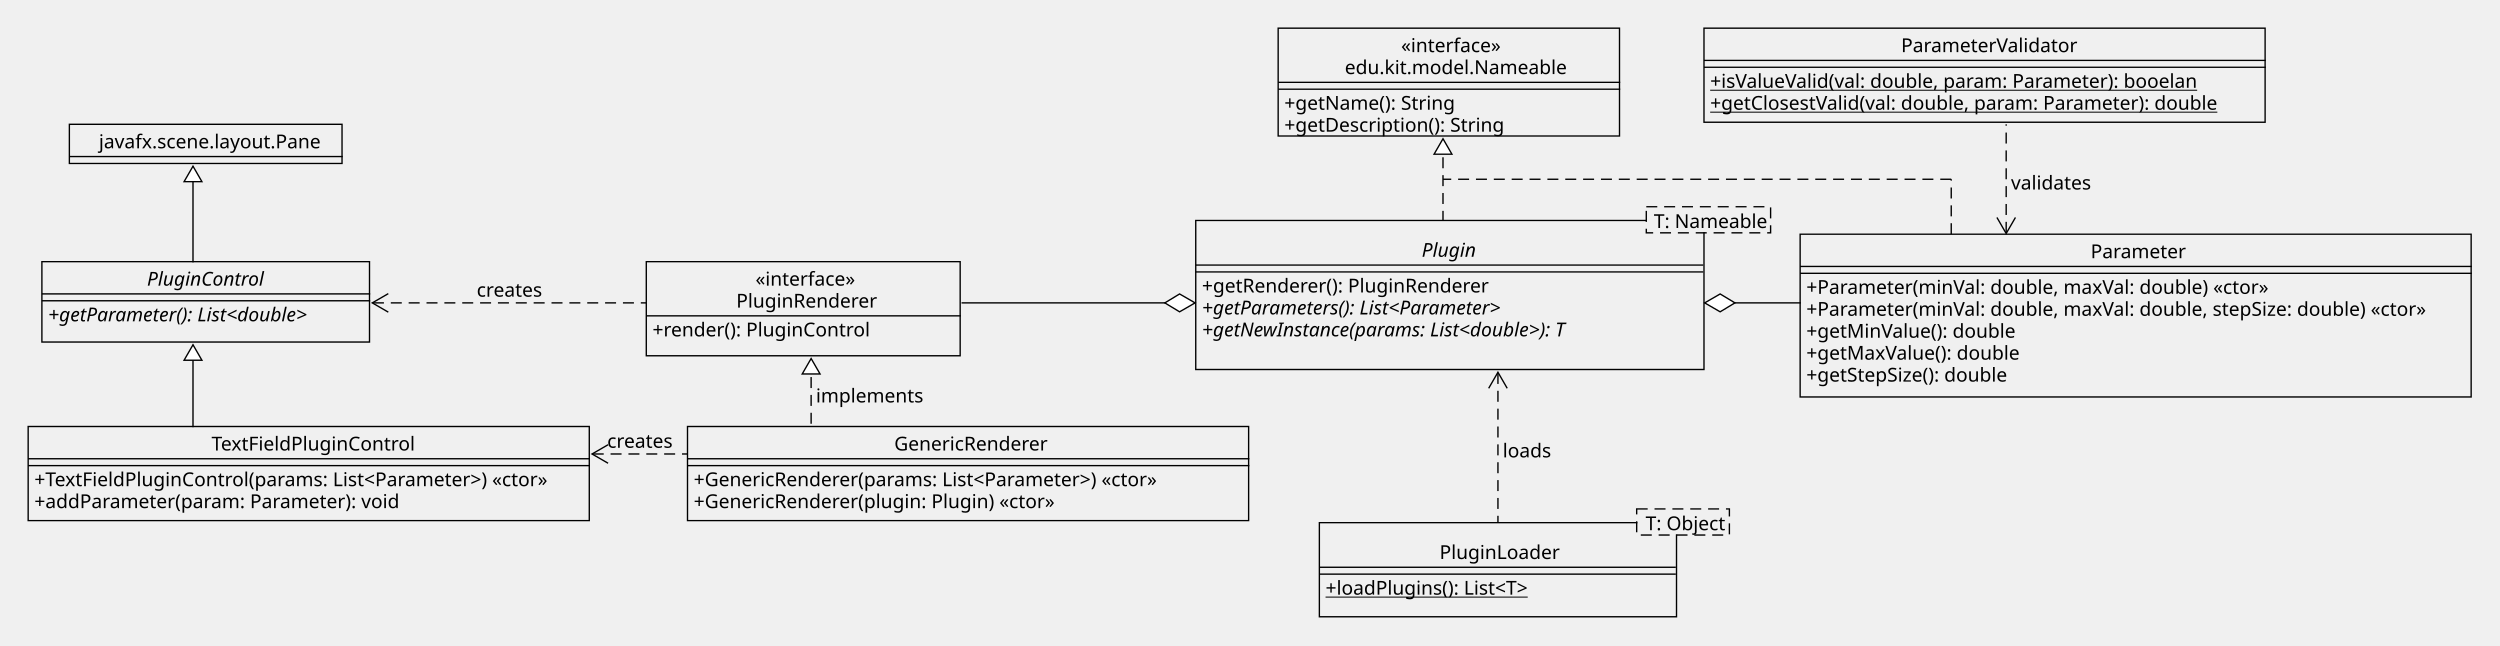
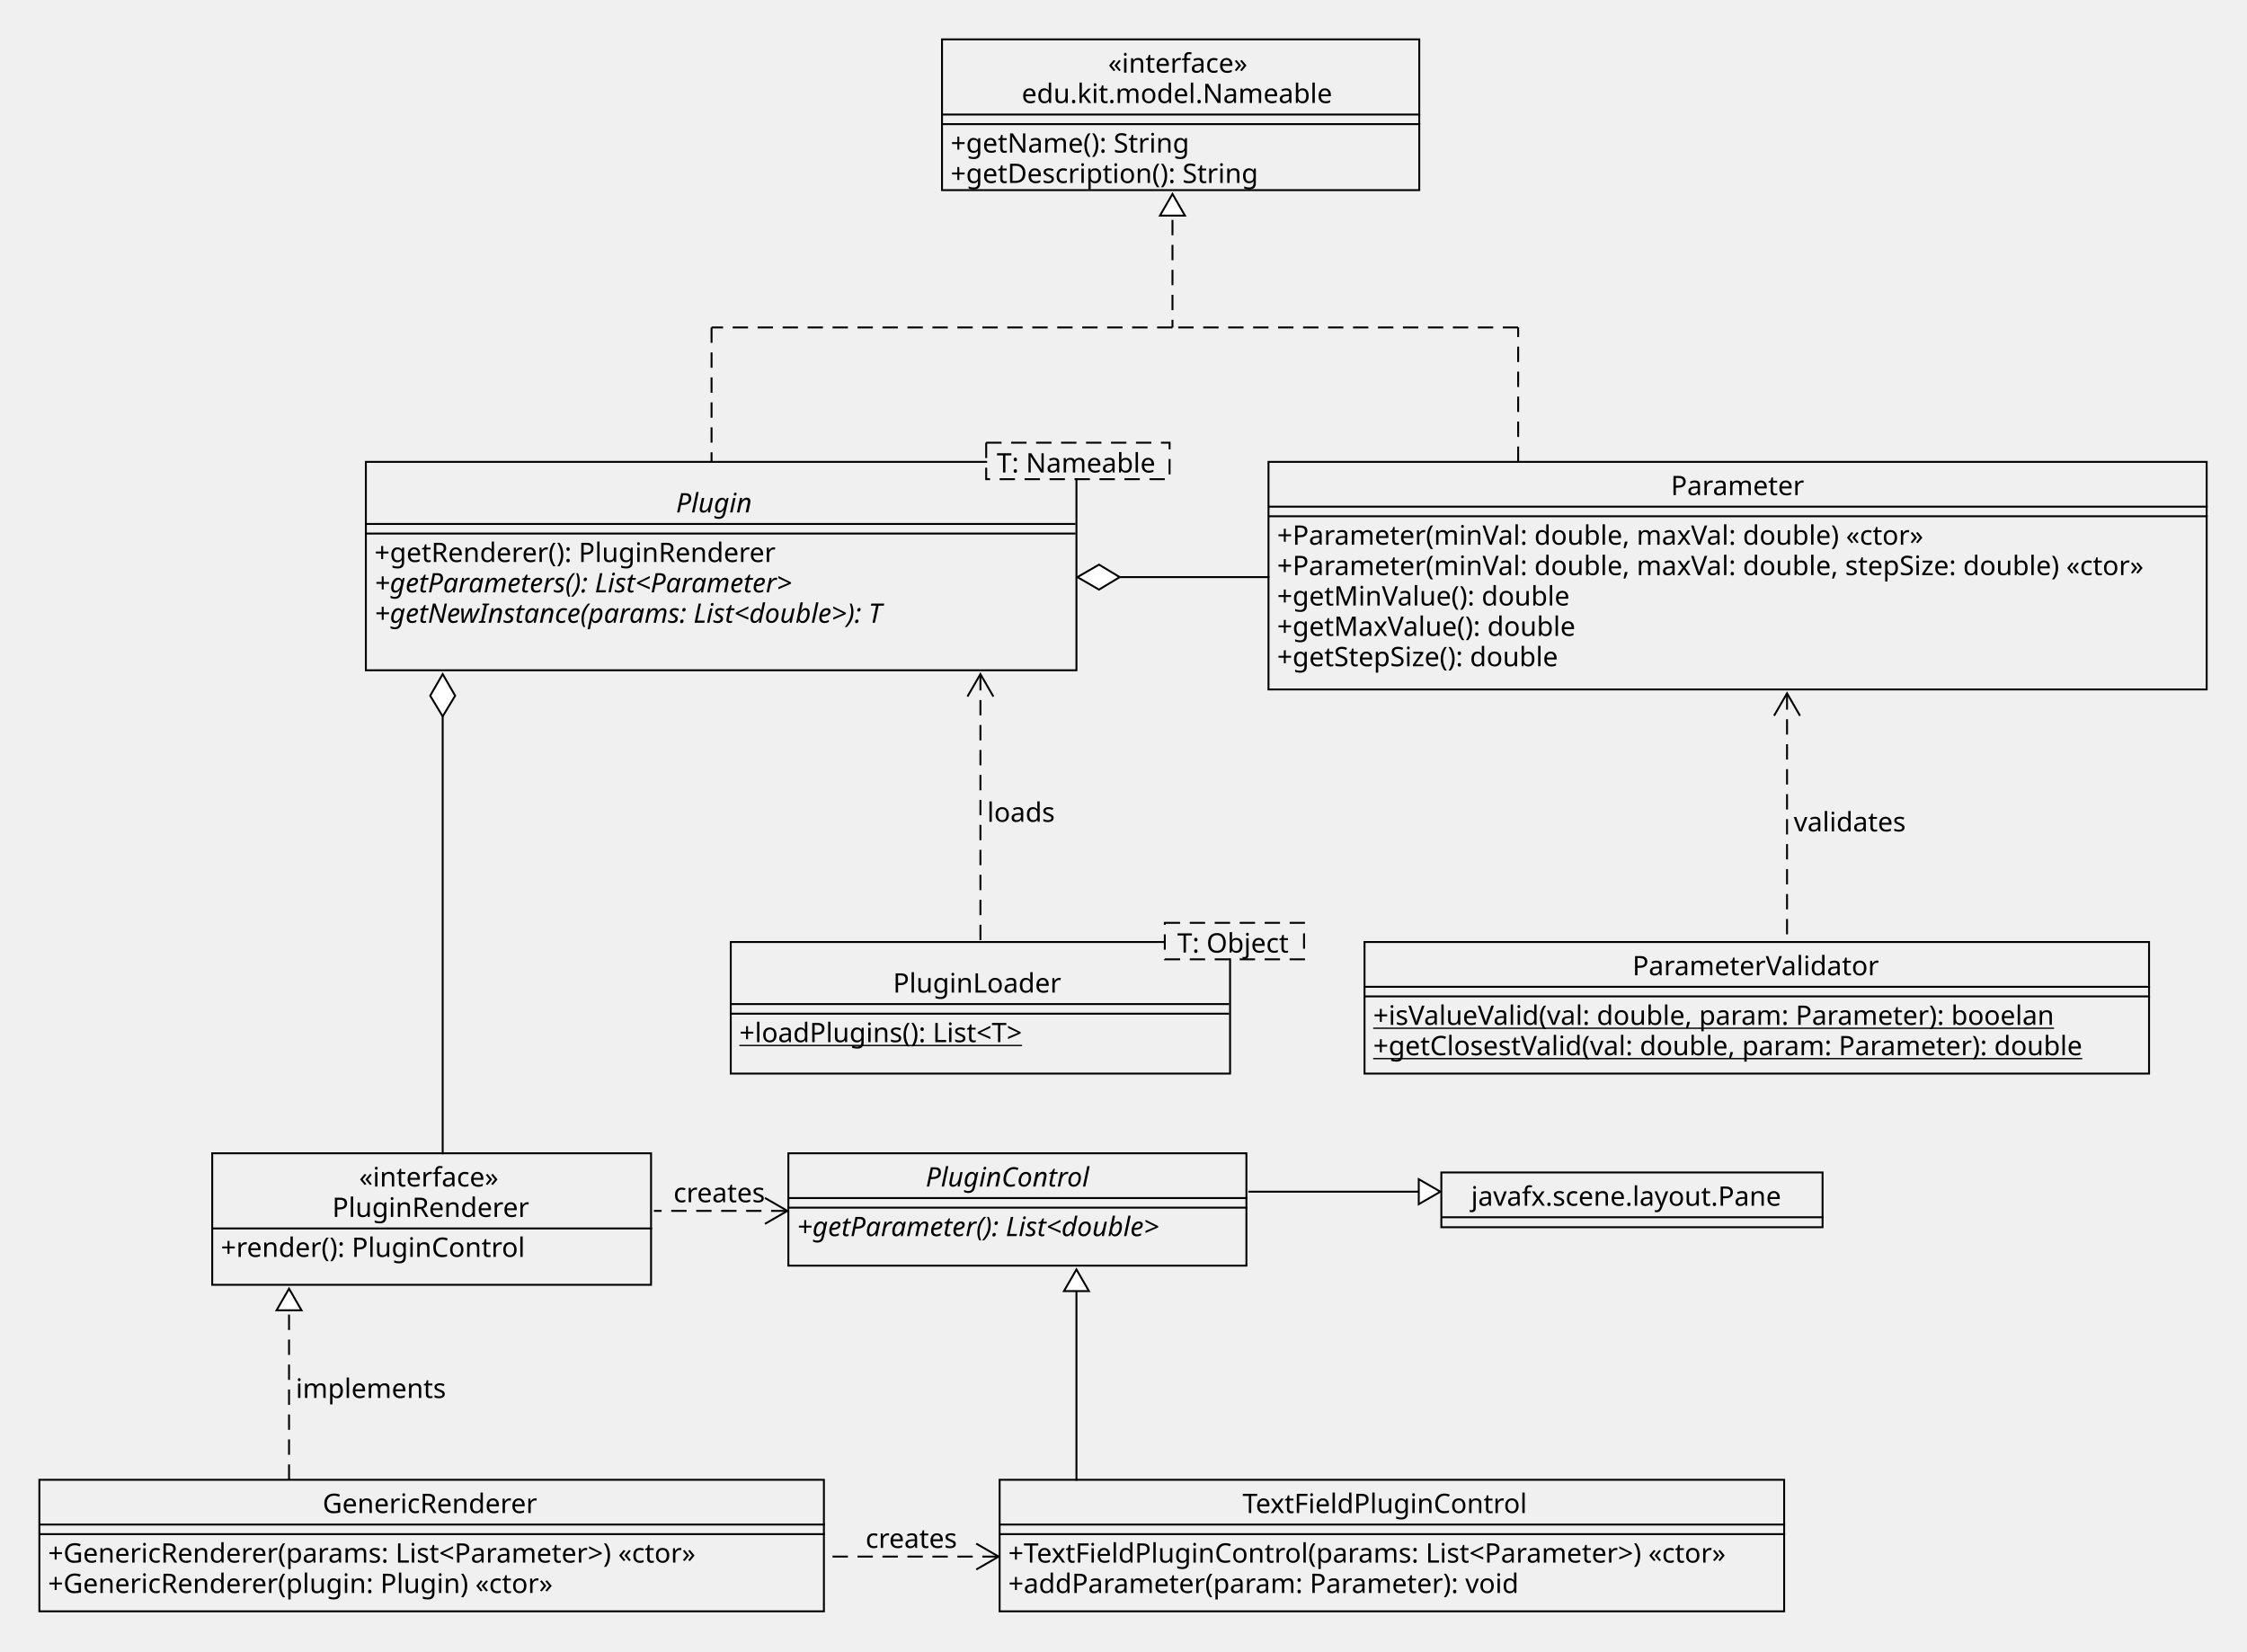
- <svg xmlns="http://www.w3.org/2000/svg" fill-opacity="1" color-rendering="auto" color-interpolation="auto" text-rendering="auto" stroke="black" stroke-linecap="square" width="1820" stroke-miterlimit="10" shape-rendering="auto" stroke-opacity="1" fill="black" stroke-dasharray="none" font-weight="normal" stroke-width="1" viewBox="-20 360 1820 470" height="470" font-family="'Dialog'" font-style="normal" stroke-linejoin="miter" font-size="12px" stroke-dashoffset="0" image-rendering="auto">
+ <svg xmlns="http://www.w3.org/2000/svg" fill-opacity="1" color-rendering="auto" color-interpolation="auto" text-rendering="auto" stroke="black" stroke-linecap="square" width="1170" stroke-miterlimit="10" shape-rendering="auto" stroke-opacity="1" fill="black" stroke-dasharray="none" font-weight="normal" stroke-width="1" viewBox="-20 -20 1170 860" height="860" font-family="'Dialog'" font-style="normal" stroke-linejoin="miter" font-size="12px" stroke-dashoffset="0" image-rendering="auto">
  <defs id="genericDefs" />
  <g>
    <defs id="defs1">
      <clipPath clipPathUnits="userSpaceOnUse" id="clipPath1">
        <path d="M0 0 L2147483647 0 L2147483647 2147483647 L0 2147483647 L0 0 Z" />
      </clipPath>
      <clipPath clipPathUnits="userSpaceOnUse" id="clipPath2">
        <path d="M0 0 L0 80 L300 80 L300 0 Z" />
      </clipPath>
      <clipPath clipPathUnits="userSpaceOnUse" id="clipPath3">
        <path d="M0 0 L0 70 L410 70 L410 0 Z" />
      </clipPath>
      <clipPath clipPathUnits="userSpaceOnUse" id="clipPath4">
        <path d="M0 0 L0 120 L490 120 L490 0 Z" />
      </clipPath>
      <clipPath clipPathUnits="userSpaceOnUse" id="clipPath5">
        <path d="M0 0 L0 30 L200 30 L200 0 Z" />
      </clipPath>
      <clipPath clipPathUnits="userSpaceOnUse" id="clipPath6">
        <path d="M0 0 L0 60 L240 60 L240 0 Z" />
      </clipPath>
      <clipPath clipPathUnits="userSpaceOnUse" id="clipPath7">
        <path d="M0 0 L0 70 L230 70 L230 0 Z" />
      </clipPath>
      <clipPath clipPathUnits="userSpaceOnUse" id="clipPath8">
        <path d="M0 0 L0 80 L250 80 L250 0 Z" />
      </clipPath>
      <clipPath clipPathUnits="userSpaceOnUse" id="clipPath9">
        <path d="M0 0 L0 120 L420 120 L420 0 Z" />
      </clipPath>
      <clipPath clipPathUnits="userSpaceOnUse" id="clipPath10">
-         <path d="M0 0 L0 140 L60 140 L60 0 Z" />
+         <path d="M0 0 L0 170 L60 170 L60 0 Z" />
      </clipPath>
      <clipPath clipPathUnits="userSpaceOnUse" id="clipPath11">
-         <path d="M0 0 L0 110 L80 110 L80 0 Z" />
+         <path d="M0 0 L0 160 L90 160 L90 0 Z" />
      </clipPath>
      <clipPath clipPathUnits="userSpaceOnUse" id="clipPath12">
-         <path d="M0 0 L0 70 L400 70 L400 0 Z" />
+         <path d="M0 0 L0 280 L30 280 L30 0 Z" />
      </clipPath>
      <clipPath clipPathUnits="userSpaceOnUse" id="clipPath13">
-         <path d="M0 0 L0 30 L100 30 L100 0 Z" />
+         <path d="M0 0 L0 100 L210 100 L210 0 Z" />
      </clipPath>
      <clipPath clipPathUnits="userSpaceOnUse" id="clipPath14">
+         <path d="M0 0 L0 30 L130 30 L130 0 Z" />
+       </clipPath>
+       <clipPath clipPathUnits="userSpaceOnUse" id="clipPath15">
+         <path d="M0 0 L0 40 L120 40 L120 0 Z" />
+       </clipPath>
+       <clipPath clipPathUnits="userSpaceOnUse" id="clipPath16">
+         <path d="M0 0 L0 130 L110 130 L110 0 Z" />
+       </clipPath>
+       <clipPath clipPathUnits="userSpaceOnUse" id="clipPath17">
+         <path d="M0 0 L0 140 L30 140 L30 0 Z" />
+       </clipPath>
+       <clipPath clipPathUnits="userSpaceOnUse" id="clipPath18">
        <path d="M0 0 L0 40 L100 40 L100 0 Z" />
      </clipPath>
-       <clipPath clipPathUnits="userSpaceOnUse" id="clipPath15">
-         <path d="M0 0 L0 80 L100 80 L100 0 Z" />
-       </clipPath>
-       <clipPath clipPathUnits="userSpaceOnUse" id="clipPath16">
-         <path d="M0 0 L0 90 L30 90 L30 0 Z" />
-       </clipPath>
-       <clipPath clipPathUnits="userSpaceOnUse" id="clipPath17">
-         <path d="M0 0 L0 40 L230 40 L230 0 Z" />
-       </clipPath>
-       <clipPath clipPathUnits="userSpaceOnUse" id="clipPath18">
-         <path d="M0 0 L0 100 L30 100 L30 0 Z" />
+       <clipPath clipPathUnits="userSpaceOnUse" id="clipPath19">
+         <path d="M0 0 L0 170 L270 170 L270 0 Z" />
      </clipPath>
    </defs>
-     <g fill="rgb(255,255,255)" fill-opacity="0" transform="translate(940,730)" stroke-opacity="0" stroke="rgb(255,255,255)">
-       <path d="M0.5 10.5 L231.5 10.5 L231.5 0.5 L299 0.5 L299 19.5 L260.5 19.5 L260.5 79 L0.5 79 Z" stroke="none" clip-path="url(#clipPath2)" />
-       <path fill="none" d="M0.5 10.5 L231.5 10.5 L231.5 0.5 L299 0.5 L299 19.5 L260.5 19.5 L260.5 79 L0.5 79 Z" clip-path="url(#clipPath2)" />
-       <rect x="231.5" width="67.5" height="19" y="0.5" clip-path="url(#clipPath2)" stroke="none" />
-     </g>
-     <g stroke-dasharray="8,5" stroke-miterlimit="5" transform="translate(940,730)" stroke-linecap="butt">
-       <rect fill="none" x="231.5" width="67.5" height="19" y="0.5" clip-path="url(#clipPath2)" />
-       <path fill="none" stroke-miterlimit="10" stroke-dasharray="none" d="M231.5 10.5 L0.5 10.5 L0.5 79 L260.5 79 L260.5 19.5" clip-path="url(#clipPath2)" stroke-linecap="square" />
-     </g>
-     <g font-family="sans-serif" font-size="14px" transform="translate(940,730)">
-       <text x="238" xml:space="preserve" y="16" clip-path="url(#clipPath2)" stroke="none">T: Object</text>
-       <text x="88" xml:space="preserve" y="36.969" clip-path="url(#clipPath2)" stroke="none">PluginLoader</text>
-       <path fill="none" d="M1 42.969 L259.5 42.969" clip-path="url(#clipPath2)" />
-       <path fill="none" d="M1 47.969 L259.5 47.969" clip-path="url(#clipPath2)" />
-       <text x="5" xml:space="preserve" y="62.938" clip-path="url(#clipPath2)" text-decoration="underline" stroke="none">+loadPlugins(): List&lt;T&gt;</text>
-     </g>
-     <g fill="rgb(255,255,255)" fill-opacity="0" transform="translate(1220,380)" stroke-opacity="0" stroke="rgb(255,255,255)">
+     <g fill="rgb(255,255,255)" fill-opacity="0" transform="translate(360,460)" stroke-opacity="0" stroke="rgb(255,255,255)">
+       <path d="M0.5 10.5 L226.5 10.5 L226.5 0.5 L299 0.5 L299 19.5 L260.5 19.5 L260.5 79 L0.5 79 Z" stroke="none" clip-path="url(#clipPath2)" />
+       <path fill="none" d="M0.5 10.5 L226.5 10.5 L226.5 0.5 L299 0.5 L299 19.5 L260.5 19.5 L260.5 79 L0.5 79 Z" clip-path="url(#clipPath2)" />
+       <rect x="226.5" width="72.5" height="19" y="0.5" clip-path="url(#clipPath2)" stroke="none" />
+     </g>
+     <g stroke-dasharray="8,5" stroke-miterlimit="5" transform="translate(360,460)" stroke-linecap="butt">
+       <rect fill="none" x="226.5" width="72.5" height="19" y="0.5" clip-path="url(#clipPath2)" />
+       <path fill="none" stroke-miterlimit="10" stroke-dasharray="none" d="M226.5 10.5 L0.5 10.5 L0.5 79 L260.5 79 L260.5 19.5" clip-path="url(#clipPath2)" stroke-linecap="square" />
+     </g>
+     <g font-family="sans-serif" font-size="14px" transform="translate(360,460)">
+       <text x="233" xml:space="preserve" y="16" clip-path="url(#clipPath2)" stroke="none">T: Object</text>
+       <text x="85" xml:space="preserve" y="36.817" clip-path="url(#clipPath2)" stroke="none">PluginLoader</text>
+       <path fill="none" d="M1 42.817 L259.5 42.817" clip-path="url(#clipPath2)" />
+       <path fill="none" d="M1 47.817 L259.5 47.817" clip-path="url(#clipPath2)" />
+       <text x="5" xml:space="preserve" y="62.635" clip-path="url(#clipPath2)" text-decoration="underline" stroke="none">+loadPlugins(): List&lt;T&gt;</text>
+     </g>
+     <g fill="rgb(255,255,255)" fill-opacity="0" transform="translate(690,470)" stroke-opacity="0" stroke="rgb(255,255,255)">
      <rect x="0.5" width="408.5" height="68.5" y="0.5" clip-path="url(#clipPath3)" stroke="none" />
    </g>
-     <g transform="translate(1220,380)">
+     <g transform="translate(690,470)">
      <rect fill="none" x="0.5" width="408.5" height="68.5" y="0.5" clip-path="url(#clipPath3)" />
-       <text x="144" font-size="14px" y="17.969" clip-path="url(#clipPath3)" font-family="sans-serif" stroke="none" xml:space="preserve">ParameterValidator</text>
-       <path fill="none" d="M1 23.969 L409 23.969" clip-path="url(#clipPath3)" />
-       <path fill="none" d="M1 28.969 L409 28.969" clip-path="url(#clipPath3)" />
-       <text x="5" font-size="14px" y="43.938" text-decoration="underline" clip-path="url(#clipPath3)" font-family="sans-serif" stroke="none" xml:space="preserve">+isValueValid(val: double, param: Parameter): booelan</text>
-       <text x="5" font-size="14px" y="59.906" text-decoration="underline" clip-path="url(#clipPath3)" font-family="sans-serif" stroke="none" xml:space="preserve">+getClosestValid(val: double, param: Parameter): double</text>
-     </g>
-     <g fill="rgb(255,255,255)" fill-opacity="0" transform="translate(1290,530)" stroke-opacity="0" stroke="rgb(255,255,255)">
+       <text x="140" font-size="14px" y="17.817" clip-path="url(#clipPath3)" font-family="sans-serif" stroke="none" xml:space="preserve">ParameterValidator</text>
+       <path fill="none" d="M1 23.817 L409 23.817" clip-path="url(#clipPath3)" />
+       <path fill="none" d="M1 28.817 L409 28.817" clip-path="url(#clipPath3)" />
+       <text x="5" font-size="14px" y="43.635" text-decoration="underline" clip-path="url(#clipPath3)" font-family="sans-serif" stroke="none" xml:space="preserve">+isValueValid(val: double, param: Parameter): booelan</text>
+       <text x="5" font-size="14px" y="59.452" text-decoration="underline" clip-path="url(#clipPath3)" font-family="sans-serif" stroke="none" xml:space="preserve">+getClosestValid(val: double, param: Parameter): double</text>
+     </g>
+     <g fill="rgb(255,255,255)" fill-opacity="0" transform="translate(640,220)" stroke-opacity="0" stroke="rgb(255,255,255)">
      <rect x="0.5" width="488.5" height="118.5" y="0.5" clip-path="url(#clipPath4)" stroke="none" />
    </g>
-     <g transform="translate(1290,530)">
+     <g transform="translate(640,220)">
      <rect fill="none" x="0.5" width="488.5" height="118.5" y="0.5" clip-path="url(#clipPath4)" />
-       <text x="212" font-size="14px" y="17.969" clip-path="url(#clipPath4)" font-family="sans-serif" stroke="none" xml:space="preserve">Parameter</text>
-       <path fill="none" d="M1 23.969 L489 23.969" clip-path="url(#clipPath4)" />
-       <path fill="none" d="M1 28.969 L489 28.969" clip-path="url(#clipPath4)" />
-       <text x="5" font-size="14px" y="43.938" clip-path="url(#clipPath4)" font-family="sans-serif" stroke="none" xml:space="preserve">+Parameter(minVal: double, maxVal: double) «ctor»</text>
-       <text x="5" font-size="14px" y="59.906" clip-path="url(#clipPath4)" font-family="sans-serif" stroke="none" xml:space="preserve">+Parameter(minVal: double, maxVal: double, stepSize: double) «ctor»</text>
-       <text x="5" font-size="14px" y="75.875" clip-path="url(#clipPath4)" font-family="sans-serif" stroke="none" xml:space="preserve">+getMinValue(): double</text>
-       <text x="5" font-size="14px" y="91.844" clip-path="url(#clipPath4)" font-family="sans-serif" stroke="none" xml:space="preserve">+getMaxValue(): double</text>
-       <text x="5" font-size="14px" y="107.812" clip-path="url(#clipPath4)" font-family="sans-serif" stroke="none" xml:space="preserve">+getStepSize(): double</text>
-     </g>
-     <g fill="rgb(255,255,255)" fill-opacity="0" transform="translate(480,670)" stroke-opacity="0" stroke="rgb(255,255,255)">
+       <text x="210" font-size="14px" y="17.817" clip-path="url(#clipPath4)" font-family="sans-serif" stroke="none" xml:space="preserve">Parameter</text>
+       <path fill="none" d="M1 23.817 L489 23.817" clip-path="url(#clipPath4)" />
+       <path fill="none" d="M1 28.817 L489 28.817" clip-path="url(#clipPath4)" />
+       <text x="5" font-size="14px" y="43.635" clip-path="url(#clipPath4)" font-family="sans-serif" stroke="none" xml:space="preserve">+Parameter(minVal: double, maxVal: double) «ctor»</text>
+       <text x="5" font-size="14px" y="59.452" clip-path="url(#clipPath4)" font-family="sans-serif" stroke="none" xml:space="preserve">+Parameter(minVal: double, maxVal: double, stepSize: double) «ctor»</text>
+       <text x="5" font-size="14px" y="75.269" clip-path="url(#clipPath4)" font-family="sans-serif" stroke="none" xml:space="preserve">+getMinValue(): double</text>
+       <text x="5" font-size="14px" y="91.087" clip-path="url(#clipPath4)" font-family="sans-serif" stroke="none" xml:space="preserve">+getMaxValue(): double</text>
+       <text x="5" font-size="14px" y="106.904" clip-path="url(#clipPath4)" font-family="sans-serif" stroke="none" xml:space="preserve">+getStepSize(): double</text>
+     </g>
+     <g fill="rgb(255,255,255)" fill-opacity="0" transform="translate(0,750)" stroke-opacity="0" stroke="rgb(255,255,255)">
      <rect x="0.5" width="408.5" height="68.5" y="0.5" clip-path="url(#clipPath3)" stroke="none" />
    </g>
-     <g transform="translate(480,670)">
+     <g transform="translate(0,750)">
      <rect fill="none" x="0.5" width="408.5" height="68.5" y="0.5" clip-path="url(#clipPath3)" />
-       <text x="151" font-size="14px" y="17.969" clip-path="url(#clipPath3)" font-family="sans-serif" stroke="none" xml:space="preserve">GenericRenderer</text>
-       <path fill="none" d="M1 23.969 L409 23.969" clip-path="url(#clipPath3)" />
-       <path fill="none" d="M1 28.969 L409 28.969" clip-path="url(#clipPath3)" />
-       <text x="5" font-size="14px" y="43.938" clip-path="url(#clipPath3)" font-family="sans-serif" stroke="none" xml:space="preserve">+GenericRenderer(params: List&lt;Parameter&gt;) «ctor»</text>
-       <text x="5" font-size="14px" y="59.906" clip-path="url(#clipPath3)" font-family="sans-serif" stroke="none" xml:space="preserve">+GenericRenderer(plugin: Plugin) «ctor»</text>
-     </g>
-     <g fill="rgb(255,255,255)" fill-opacity="0" transform="translate(0,670)" stroke-opacity="0" stroke="rgb(255,255,255)">
+       <text x="148" font-size="14px" y="17.817" clip-path="url(#clipPath3)" font-family="sans-serif" stroke="none" xml:space="preserve">GenericRenderer</text>
+       <path fill="none" d="M1 23.817 L409 23.817" clip-path="url(#clipPath3)" />
+       <path fill="none" d="M1 28.817 L409 28.817" clip-path="url(#clipPath3)" />
+       <text x="5" font-size="14px" y="43.635" clip-path="url(#clipPath3)" font-family="sans-serif" stroke="none" xml:space="preserve">+GenericRenderer(params: List&lt;Parameter&gt;) «ctor»</text>
+       <text x="5" font-size="14px" y="59.452" clip-path="url(#clipPath3)" font-family="sans-serif" stroke="none" xml:space="preserve">+GenericRenderer(plugin: Plugin) «ctor»</text>
+     </g>
+     <g fill="rgb(255,255,255)" fill-opacity="0" transform="translate(500,750)" stroke-opacity="0" stroke="rgb(255,255,255)">
      <rect x="0.5" width="408.5" height="68.5" y="0.5" clip-path="url(#clipPath3)" stroke="none" />
    </g>
-     <g transform="translate(0,670)">
+     <g transform="translate(500,750)">
      <rect fill="none" x="0.5" width="408.5" height="68.5" y="0.5" clip-path="url(#clipPath3)" />
-       <text x="134" font-size="14px" y="17.969" clip-path="url(#clipPath3)" font-family="sans-serif" stroke="none" xml:space="preserve">TextFieldPluginControl</text>
-       <path fill="none" d="M1 23.969 L409 23.969" clip-path="url(#clipPath3)" />
-       <path fill="none" d="M1 28.969 L409 28.969" clip-path="url(#clipPath3)" />
-       <text x="5" font-size="14px" y="43.938" clip-path="url(#clipPath3)" font-family="sans-serif" stroke="none" xml:space="preserve">+TextFieldPluginControl(params: List&lt;Parameter&gt;) «ctor»</text>
-       <text x="5" font-size="14px" y="59.906" clip-path="url(#clipPath3)" font-family="sans-serif" stroke="none" xml:space="preserve">+addParameter(param: Parameter): void</text>
-     </g>
-     <g fill="rgb(255,255,255)" fill-opacity="0" transform="translate(30,450)" stroke-opacity="0" stroke="rgb(255,255,255)">
+       <text x="127" font-size="14px" y="17.817" clip-path="url(#clipPath3)" font-family="sans-serif" stroke="none" xml:space="preserve">TextFieldPluginControl</text>
+       <path fill="none" d="M1 23.817 L409 23.817" clip-path="url(#clipPath3)" />
+       <path fill="none" d="M1 28.817 L409 28.817" clip-path="url(#clipPath3)" />
+       <text x="5" font-size="14px" y="43.635" clip-path="url(#clipPath3)" font-family="sans-serif" stroke="none" xml:space="preserve">+TextFieldPluginControl(params: List&lt;Parameter&gt;) «ctor»</text>
+       <text x="5" font-size="14px" y="59.452" clip-path="url(#clipPath3)" font-family="sans-serif" stroke="none" xml:space="preserve">+addParameter(param: Parameter): void</text>
+     </g>
+     <g fill="rgb(255,255,255)" fill-opacity="0" transform="translate(730,590)" stroke-opacity="0" stroke="rgb(255,255,255)">
      <rect x="0.5" width="198.5" height="28.5" y="0.5" clip-path="url(#clipPath5)" stroke="none" />
    </g>
-     <g transform="translate(30,450)">
+     <g transform="translate(730,590)">
      <rect fill="none" x="0.5" width="198.5" height="28.5" y="0.5" clip-path="url(#clipPath5)" />
-       <text x="22" font-size="14px" y="17.969" clip-path="url(#clipPath5)" font-family="sans-serif" stroke="none" xml:space="preserve">javafx.scene.layout.Pane</text>
-       <path fill="none" d="M1 23.969 L199 23.969" clip-path="url(#clipPath5)" />
-     </g>
-     <g fill="rgb(255,255,255)" fill-opacity="0" transform="translate(10,550)" stroke-opacity="0" stroke="rgb(255,255,255)">
+       <text x="16" font-size="14px" y="17.817" clip-path="url(#clipPath5)" font-family="sans-serif" stroke="none" xml:space="preserve">javafx.scene.layout.Pane</text>
+       <path fill="none" d="M1 23.817 L199 23.817" clip-path="url(#clipPath5)" />
+     </g>
+     <g fill="rgb(255,255,255)" fill-opacity="0" transform="translate(390,580)" stroke-opacity="0" stroke="rgb(255,255,255)">
      <rect x="0.5" width="238.5" height="58.5" y="0.5" clip-path="url(#clipPath6)" stroke="none" />
    </g>
-     <g transform="translate(10,550)">
+     <g transform="translate(390,580)">
      <rect fill="none" x="0.5" width="238.5" height="58.5" y="0.5" clip-path="url(#clipPath6)" />
-       <text x="77" font-size="14px" y="17.969" clip-path="url(#clipPath6)" font-family="sans-serif" font-style="italic" stroke="none" xml:space="preserve">PluginControl</text>
-       <path fill="none" d="M1 23.969 L239 23.969" clip-path="url(#clipPath6)" />
-       <path fill="none" d="M1 28.969 L239 28.969" clip-path="url(#clipPath6)" />
-       <text x="5" font-size="14px" y="43.938" clip-path="url(#clipPath6)" font-family="sans-serif" font-style="italic" stroke="none" xml:space="preserve">+getParameter(): List&lt;double&gt;</text>
-     </g>
-     <g fill="rgb(255,255,255)" fill-opacity="0" transform="translate(450,550)" stroke-opacity="0" stroke="rgb(255,255,255)">
+       <text x="72" font-size="14px" y="17.817" clip-path="url(#clipPath6)" font-family="sans-serif" font-style="italic" stroke="none" xml:space="preserve">PluginControl</text>
+       <path fill="none" d="M1 23.817 L239 23.817" clip-path="url(#clipPath6)" />
+       <path fill="none" d="M1 28.817 L239 28.817" clip-path="url(#clipPath6)" />
+       <text x="5" font-size="14px" y="43.635" clip-path="url(#clipPath6)" font-family="sans-serif" font-style="italic" stroke="none" xml:space="preserve">+getParameter(): List&lt;double&gt;</text>
+     </g>
+     <g fill="rgb(255,255,255)" fill-opacity="0" transform="translate(90,580)" stroke-opacity="0" stroke="rgb(255,255,255)">
      <rect x="0.5" width="228.5" height="68.5" y="0.5" clip-path="url(#clipPath7)" stroke="none" />
    </g>
-     <g transform="translate(450,550)">
+     <g transform="translate(90,580)">
      <rect fill="none" x="0.5" width="228.5" height="68.5" y="0.5" clip-path="url(#clipPath7)" />
-       <text x="80" font-size="14px" y="17.969" clip-path="url(#clipPath7)" font-family="sans-serif" stroke="none" xml:space="preserve">«interface»</text>
-       <text x="66" font-size="14px" y="33.938" clip-path="url(#clipPath7)" font-family="sans-serif" stroke="none" xml:space="preserve">PluginRenderer</text>
-       <path fill="none" d="M1 39.938 L229 39.938" clip-path="url(#clipPath7)" />
-       <text x="5" font-size="14px" y="54.906" clip-path="url(#clipPath7)" font-family="sans-serif" stroke="none" xml:space="preserve">+render(): PluginControl</text>
-     </g>
-     <g fill="rgb(255,255,255)" fill-opacity="0" transform="translate(910,380)" stroke-opacity="0" stroke="rgb(255,255,255)">
+       <text x="77" font-size="14px" y="17.817" clip-path="url(#clipPath7)" font-family="sans-serif" stroke="none" xml:space="preserve">«interface»</text>
+       <text x="63" font-size="14px" y="33.635" clip-path="url(#clipPath7)" font-family="sans-serif" stroke="none" xml:space="preserve">PluginRenderer</text>
+       <path fill="none" d="M1 39.635 L229 39.635" clip-path="url(#clipPath7)" />
+       <text x="5" font-size="14px" y="54.452" clip-path="url(#clipPath7)" font-family="sans-serif" stroke="none" xml:space="preserve">+render(): PluginControl</text>
+     </g>
+     <g fill="rgb(255,255,255)" fill-opacity="0" transform="translate(470,0)" stroke-opacity="0" stroke="rgb(255,255,255)">
      <rect x="0.5" width="248.5" height="78.5" y="0.5" clip-path="url(#clipPath8)" stroke="none" />
    </g>
-     <g transform="translate(910,380)">
+     <g transform="translate(470,0)">
      <rect fill="none" x="0.5" width="248.5" height="78.5" y="0.5" clip-path="url(#clipPath8)" />
-       <text x="90" font-size="14px" y="17.969" clip-path="url(#clipPath8)" font-family="sans-serif" stroke="none" xml:space="preserve">«interface»</text>
-       <text x="49" font-size="14px" y="33.938" clip-path="url(#clipPath8)" font-family="sans-serif" stroke="none" xml:space="preserve">edu.kit.model.Nameable</text>
-       <path fill="none" d="M1 39.938 L249 39.938" clip-path="url(#clipPath8)" />
-       <path fill="none" d="M1 44.938 L249 44.938" clip-path="url(#clipPath8)" />
-       <text x="5" font-size="14px" y="59.906" clip-path="url(#clipPath8)" font-family="sans-serif" stroke="none" xml:space="preserve">+getName(): String</text>
-       <text x="5" font-size="14px" y="75.875" clip-path="url(#clipPath8)" font-family="sans-serif" stroke="none" xml:space="preserve">+getDescription(): String</text>
-     </g>
-     <g fill="rgb(255,255,255)" fill-opacity="0" transform="translate(850,510)" stroke-opacity="0" stroke="rgb(255,255,255)">
-       <path d="M0.5 10.5 L328.5 10.5 L328.5 0.5 L419 0.5 L419 19.5 L370.5 19.5 L370.5 119 L0.5 119 Z" stroke="none" clip-path="url(#clipPath9)" />
-       <path fill="none" d="M0.5 10.5 L328.5 10.5 L328.5 0.5 L419 0.5 L419 19.5 L370.5 19.5 L370.5 119 L0.5 119 Z" clip-path="url(#clipPath9)" />
-       <rect x="328.5" width="90.5" height="19" y="0.5" clip-path="url(#clipPath9)" stroke="none" />
-     </g>
-     <g stroke-dasharray="8,5" stroke-miterlimit="5" transform="translate(850,510)" stroke-linecap="butt">
-       <rect fill="none" x="328.5" width="90.5" height="19" y="0.5" clip-path="url(#clipPath9)" />
-       <path fill="none" stroke-miterlimit="10" stroke-dasharray="none" d="M328.5 10.5 L0.5 10.5 L0.5 119 L370.5 119 L370.5 19.5" clip-path="url(#clipPath9)" stroke-linecap="square" />
-     </g>
-     <g font-family="sans-serif" font-size="14px" transform="translate(850,510)">
-       <text x="334" xml:space="preserve" y="16" clip-path="url(#clipPath9)" stroke="none">T: Nameable</text>
-       <text font-style="italic" x="165" xml:space="preserve" y="36.969" clip-path="url(#clipPath9)" stroke="none">Plugin</text>
-       <path fill="none" d="M1 42.969 L369.5 42.969" clip-path="url(#clipPath9)" />
-       <path fill="none" d="M1 47.969 L369.5 47.969" clip-path="url(#clipPath9)" />
-       <text x="5" xml:space="preserve" y="62.938" clip-path="url(#clipPath9)" stroke="none">+getRenderer(): PluginRenderer</text>
-       <text font-style="italic" x="5" xml:space="preserve" y="78.906" clip-path="url(#clipPath9)" stroke="none">+getParameters(): List&lt;Parameter&gt;</text>
-       <text font-style="italic" x="5" xml:space="preserve" y="94.875" clip-path="url(#clipPath9)" stroke="none">+getNewInstance(params: List&lt;double&gt;): T</text>
-     </g>
-     <g stroke-dasharray="8,5" stroke-miterlimit="5" transform="translate(1060,620)" stroke-linecap="butt">
-       <path fill="none" d="M10.5 11.5 L10.5 120.5" clip-path="url(#clipPath10)" />
+       <text x="87" font-size="14px" y="17.817" clip-path="url(#clipPath8)" font-family="sans-serif" stroke="none" xml:space="preserve">«interface»</text>
+       <text x="42" font-size="14px" y="33.635" clip-path="url(#clipPath8)" font-family="sans-serif" stroke="none" xml:space="preserve">edu.kit.model.Nameable</text>
+       <path fill="none" d="M1 39.635 L249 39.635" clip-path="url(#clipPath8)" />
+       <path fill="none" d="M1 44.635 L249 44.635" clip-path="url(#clipPath8)" />
+       <text x="5" font-size="14px" y="59.452" clip-path="url(#clipPath8)" font-family="sans-serif" stroke="none" xml:space="preserve">+getName(): String</text>
+       <text x="5" font-size="14px" y="75.269" clip-path="url(#clipPath8)" font-family="sans-serif" stroke="none" xml:space="preserve">+getDescription(): String</text>
+     </g>
+     <g fill="rgb(255,255,255)" fill-opacity="0" transform="translate(170,210)" stroke-opacity="0" stroke="rgb(255,255,255)">
+       <path d="M0.5 10.5 L323.5 10.5 L323.5 0.5 L419 0.5 L419 19.5 L370.5 19.5 L370.5 119 L0.5 119 Z" stroke="none" clip-path="url(#clipPath9)" />
+       <path fill="none" d="M0.5 10.5 L323.5 10.5 L323.5 0.5 L419 0.5 L419 19.5 L370.5 19.5 L370.5 119 L0.5 119 Z" clip-path="url(#clipPath9)" />
+       <rect x="323.5" width="95.5" height="19" y="0.5" clip-path="url(#clipPath9)" stroke="none" />
+     </g>
+     <g stroke-dasharray="8,5" stroke-miterlimit="5" transform="translate(170,210)" stroke-linecap="butt">
+       <rect fill="none" x="323.5" width="95.5" height="19" y="0.5" clip-path="url(#clipPath9)" />
+       <path fill="none" stroke-miterlimit="10" stroke-dasharray="none" d="M323.5 10.5 L0.5 10.5 L0.5 119 L370.5 119 L370.5 19.5" clip-path="url(#clipPath9)" stroke-linecap="square" />
+     </g>
+     <g font-family="sans-serif" font-size="14px" transform="translate(170,210)">
+       <text x="329" xml:space="preserve" y="16" clip-path="url(#clipPath9)" stroke="none">T: Nameable</text>
+       <text font-style="italic" x="162" xml:space="preserve" y="36.817" clip-path="url(#clipPath9)" stroke="none">Plugin</text>
+       <path fill="none" d="M1 42.817 L369.5 42.817" clip-path="url(#clipPath9)" />
+       <path fill="none" d="M1 47.817 L369.5 47.817" clip-path="url(#clipPath9)" />
+       <text x="5" xml:space="preserve" y="62.635" clip-path="url(#clipPath9)" stroke="none">+getRenderer(): PluginRenderer</text>
+       <text font-style="italic" x="5" xml:space="preserve" y="78.452" clip-path="url(#clipPath9)" stroke="none">+getParameters(): List&lt;Parameter&gt;</text>
+       <text font-style="italic" x="5" xml:space="preserve" y="94.269" clip-path="url(#clipPath9)" stroke="none">+getNewInstance(params: List&lt;double&gt;): T</text>
+     </g>
+     <g stroke-dasharray="8,5" stroke-miterlimit="5" transform="translate(480,320)" stroke-linecap="butt">
+       <path fill="none" d="M10.5 11.5 L10.5 150.5" clip-path="url(#clipPath10)" />
      <path fill="none" stroke-miterlimit="10" stroke-dasharray="none" d="M4 22.258 L10.5 11 L17 22.258" clip-path="url(#clipPath10)" stroke-linecap="square" />
    </g>
-     <g font-family="sans-serif" font-size="14px" transform="translate(1060,620)">
-       <text x="14" xml:space="preserve" y="72.984" clip-path="url(#clipPath10)" stroke="none">loads</text>
-     </g>
-     <g stroke-dasharray="8,5" stroke-miterlimit="5" transform="translate(1430,440)" stroke-linecap="butt">
-       <path fill="none" d="M10.5 89.5 L10.5 10.5" clip-path="url(#clipPath11)" />
-       <path fill="none" stroke-miterlimit="10" stroke-dasharray="none" d="M17 78.742 L10.5 90 L4 78.742" clip-path="url(#clipPath11)" stroke-linecap="square" />
-     </g>
-     <g font-family="sans-serif" font-size="14px" transform="translate(1430,440)">
-       <text x="14" xml:space="preserve" y="57.984" clip-path="url(#clipPath11)" stroke="none">validates</text>
-     </g>
-     <g transform="translate(670,570)">
-       <path fill="none" d="M179.5 10.5 L10.5 10.5" clip-path="url(#clipPath5)" />
-       <path fill="white" d="M168.742 4 L180 10.5 L168.742 17 L157.983 10.5 Z" clip-path="url(#clipPath5)" stroke="none" />
-       <path fill="none" d="M168.742 4 L180 10.5 L168.742 17 L157.983 10.5 Z" clip-path="url(#clipPath5)" />
-     </g>
-     <g stroke-dasharray="8,5" stroke-miterlimit="5" transform="translate(1020,480)" stroke-linecap="butt">
-       <path fill="none" d="M380.5 50.5 L380.5 10.5" clip-path="url(#clipPath12)" />
-       <path fill="none" d="M380.5 10.5 L10.5 10.5" clip-path="url(#clipPath12)" />
-     </g>
-     <g transform="translate(1210,570)">
-       <path fill="none" d="M11.5 10.5 L80.5 10.5" clip-path="url(#clipPath13)" />
-       <path fill="white" d="M22.258 17 L11 10.5 L22.258 4 L33.017 10.5 Z" clip-path="url(#clipPath13)" stroke="none" />
-       <path fill="none" d="M22.258 17 L11 10.5 L22.258 4 L33.017 10.5 Z" clip-path="url(#clipPath13)" />
-     </g>
-     <g stroke-dasharray="8,5" stroke-miterlimit="5" transform="translate(400,670)" stroke-linecap="butt">
-       <path fill="none" d="M11.5 20.5 L80.5 20.5" clip-path="url(#clipPath14)" />
-       <path fill="none" stroke-miterlimit="10" stroke-dasharray="none" d="M22.258 27 L11 20.5 L22.258 14" clip-path="url(#clipPath14)" stroke-linecap="square" />
-     </g>
-     <g font-family="sans-serif" font-size="14px" transform="translate(400,670)">
-       <text x="22.045" xml:space="preserve" y="16" clip-path="url(#clipPath14)" stroke="none">creates</text>
-     </g>
-     <g stroke-dasharray="8,5" stroke-miterlimit="5" transform="translate(560,610)" stroke-linecap="butt">
-       <path fill="none" d="M10.5 11.5 L10.5 60.5" clip-path="url(#clipPath15)" />
-       <path fill="white" d="M4 22.258 L10.5 11 L17 22.258 Z" clip-path="url(#clipPath15)" stroke="none" />
-       <path fill="none" stroke-miterlimit="10" stroke-dasharray="none" d="M4 22.258 L10.5 11 L17 22.258 Z" clip-path="url(#clipPath15)" stroke-linecap="square" />
-     </g>
-     <g font-family="sans-serif" font-size="14px" transform="translate(560,610)">
-       <text x="14" xml:space="preserve" y="42.984" clip-path="url(#clipPath15)" stroke="none">implements</text>
-     </g>
-     <g transform="translate(110,600)">
-       <path fill="none" d="M10.5 11.5 L10.5 70.5" clip-path="url(#clipPath16)" />
-       <path fill="white" d="M4 22.258 L10.5 11 L17 22.258 Z" clip-path="url(#clipPath16)" stroke="none" />
-       <path fill="none" d="M4 22.258 L10.5 11 L17 22.258 Z" clip-path="url(#clipPath16)" />
-     </g>
-     <g stroke-dasharray="8,5" stroke-miterlimit="5" transform="translate(240,560)" stroke-linecap="butt">
-       <path fill="none" d="M11.5 20.5 L210.5 20.5" clip-path="url(#clipPath17)" />
-       <path fill="none" stroke-miterlimit="10" stroke-dasharray="none" d="M22.258 27 L11 20.5 L22.258 14" clip-path="url(#clipPath17)" stroke-linecap="square" />
-     </g>
-     <g font-family="sans-serif" font-size="14px" transform="translate(240,560)">
-       <text x="87.045" xml:space="preserve" y="16" clip-path="url(#clipPath17)" stroke="none">creates</text>
-     </g>
-     <g transform="translate(110,470)">
-       <path fill="none" d="M10.5 11.5 L10.5 80.5" clip-path="url(#clipPath18)" />
-       <path fill="white" d="M4 22.258 L10.5 11 L17 22.258 Z" clip-path="url(#clipPath18)" stroke="none" />
-       <path fill="none" d="M4 22.258 L10.5 11 L17 22.258 Z" clip-path="url(#clipPath18)" />
-     </g>
-     <g stroke-dasharray="8,5" stroke-miterlimit="5" transform="translate(1020,450)" stroke-linecap="butt">
-       <path fill="none" d="M10.5 11.5 L10.5 70.5" clip-path="url(#clipPath16)" />
+     <g font-family="sans-serif" font-size="14px" transform="translate(480,320)">
+       <text x="14" xml:space="preserve" y="87.909" clip-path="url(#clipPath10)" stroke="none">loads</text>
+     </g>
+     <g stroke-dasharray="8,5" stroke-miterlimit="5" transform="translate(900,330)" stroke-linecap="butt">
+       <path fill="none" d="M10.5 11.5 L10.5 140.5" clip-path="url(#clipPath11)" />
+       <path fill="none" stroke-miterlimit="10" stroke-dasharray="none" d="M4 22.258 L10.5 11 L17 22.258" clip-path="url(#clipPath11)" stroke-linecap="square" />
+     </g>
+     <g font-family="sans-serif" font-size="14px" transform="translate(900,330)">
+       <text x="14" xml:space="preserve" y="82.909" clip-path="url(#clipPath11)" stroke="none">validates</text>
+     </g>
+     <g transform="translate(200,320)">
+       <path fill="none" d="M10.5 11.5 L10.5 260.5" clip-path="url(#clipPath12)" />
+       <path fill="white" d="M4 22.258 L10.5 11 L17 22.258 L10.5 33.017 Z" clip-path="url(#clipPath12)" stroke="none" />
+       <path fill="none" d="M4 22.258 L10.5 11 L17 22.258 L10.5 33.017 Z" clip-path="url(#clipPath12)" />
+     </g>
+     <g stroke-dasharray="8,5" stroke-miterlimit="5" transform="translate(580,140)" stroke-linecap="butt">
+       <path fill="none" d="M190.5 80.5 L190.5 10.5" clip-path="url(#clipPath13)" />
+       <path fill="none" d="M190.5 10.5 L10.5 10.5" clip-path="url(#clipPath13)" />
+     </g>
+     <g transform="translate(530,270)">
+       <path fill="none" d="M11.5 10.5 L110.5 10.5" clip-path="url(#clipPath14)" />
+       <path fill="white" d="M22.258 17 L11 10.5 L22.258 4 L33.017 10.5 Z" clip-path="url(#clipPath14)" stroke="none" />
+       <path fill="none" d="M22.258 17 L11 10.5 L22.258 4 L33.017 10.5 Z" clip-path="url(#clipPath14)" />
+     </g>
+     <g stroke-dasharray="8,5" stroke-miterlimit="5" transform="translate(400,770)" stroke-linecap="butt">
+       <path fill="none" d="M99.5 20.5 L10.5 20.5" clip-path="url(#clipPath15)" />
+       <path fill="none" stroke-miterlimit="10" stroke-dasharray="none" d="M88.742 14 L100 20.5 L88.742 27" clip-path="url(#clipPath15)" stroke-linecap="square" />
+     </g>
+     <g font-family="sans-serif" font-size="14px" transform="translate(400,770)">
+       <text x="30.698" xml:space="preserve" y="16" clip-path="url(#clipPath15)" stroke="none">creates</text>
+     </g>
+     <g stroke-dasharray="8,5" stroke-miterlimit="5" transform="translate(120,640)" stroke-linecap="butt">
+       <path fill="none" d="M10.5 11.5 L10.5 110.5" clip-path="url(#clipPath16)" />
      <path fill="white" d="M4 22.258 L10.5 11 L17 22.258 Z" clip-path="url(#clipPath16)" stroke="none" />
      <path fill="none" stroke-miterlimit="10" stroke-dasharray="none" d="M4 22.258 L10.5 11 L17 22.258 Z" clip-path="url(#clipPath16)" stroke-linecap="square" />
    </g>
+     <g font-family="sans-serif" font-size="14px" transform="translate(120,640)">
+       <text x="14" xml:space="preserve" y="67.909" clip-path="url(#clipPath16)" stroke="none">implements</text>
+     </g>
+     <g transform="translate(530,630)">
+       <path fill="none" d="M10.5 11.5 L10.5 120.5" clip-path="url(#clipPath17)" />
+       <path fill="white" d="M4 22.258 L10.5 11 L17 22.258 Z" clip-path="url(#clipPath17)" stroke="none" />
+       <path fill="none" d="M4 22.258 L10.5 11 L17 22.258 Z" clip-path="url(#clipPath17)" />
+     </g>
+     <g stroke-dasharray="8,5" stroke-miterlimit="5" transform="translate(310,590)" stroke-linecap="butt">
+       <path fill="none" d="M79.5 20.5 L10.5 20.5" clip-path="url(#clipPath18)" />
+       <path fill="none" stroke-miterlimit="10" stroke-dasharray="none" d="M68.742 14 L80 20.5 L68.742 27" clip-path="url(#clipPath18)" stroke-linecap="square" />
+     </g>
+     <g font-family="sans-serif" font-size="14px" transform="translate(310,590)">
+       <text x="20.698" xml:space="preserve" y="16" clip-path="url(#clipPath18)" stroke="none">creates</text>
+     </g>
+     <g transform="translate(620,590)">
+       <path fill="none" d="M109.5 10.5 L10.5 10.5" clip-path="url(#clipPath14)" />
+       <path fill="white" d="M98.742 4 L110 10.5 L98.742 17 Z" clip-path="url(#clipPath14)" stroke="none" />
+       <path fill="none" d="M98.742 4 L110 10.5 L98.742 17 Z" clip-path="url(#clipPath14)" />
+     </g>
+     <g stroke-dasharray="8,5" stroke-miterlimit="5" transform="translate(340,70)" stroke-linecap="butt">
+       <path fill="none" d="M250.5 11.5 L250.5 80.5" clip-path="url(#clipPath19)" />
+       <path fill="none" d="M250.5 80.5 L10.5 80.5" clip-path="url(#clipPath19)" />
+       <path fill="none" d="M10.5 80.5 L10.5 150.5" clip-path="url(#clipPath19)" />
+       <path fill="white" d="M244 22.258 L250.5 11 L257 22.258 Z" clip-path="url(#clipPath19)" stroke="none" />
+       <path fill="none" stroke-miterlimit="10" stroke-dasharray="none" d="M244 22.258 L250.5 11 L257 22.258 Z" clip-path="url(#clipPath19)" stroke-linecap="square" />
+     </g>
  </g>
</svg>
